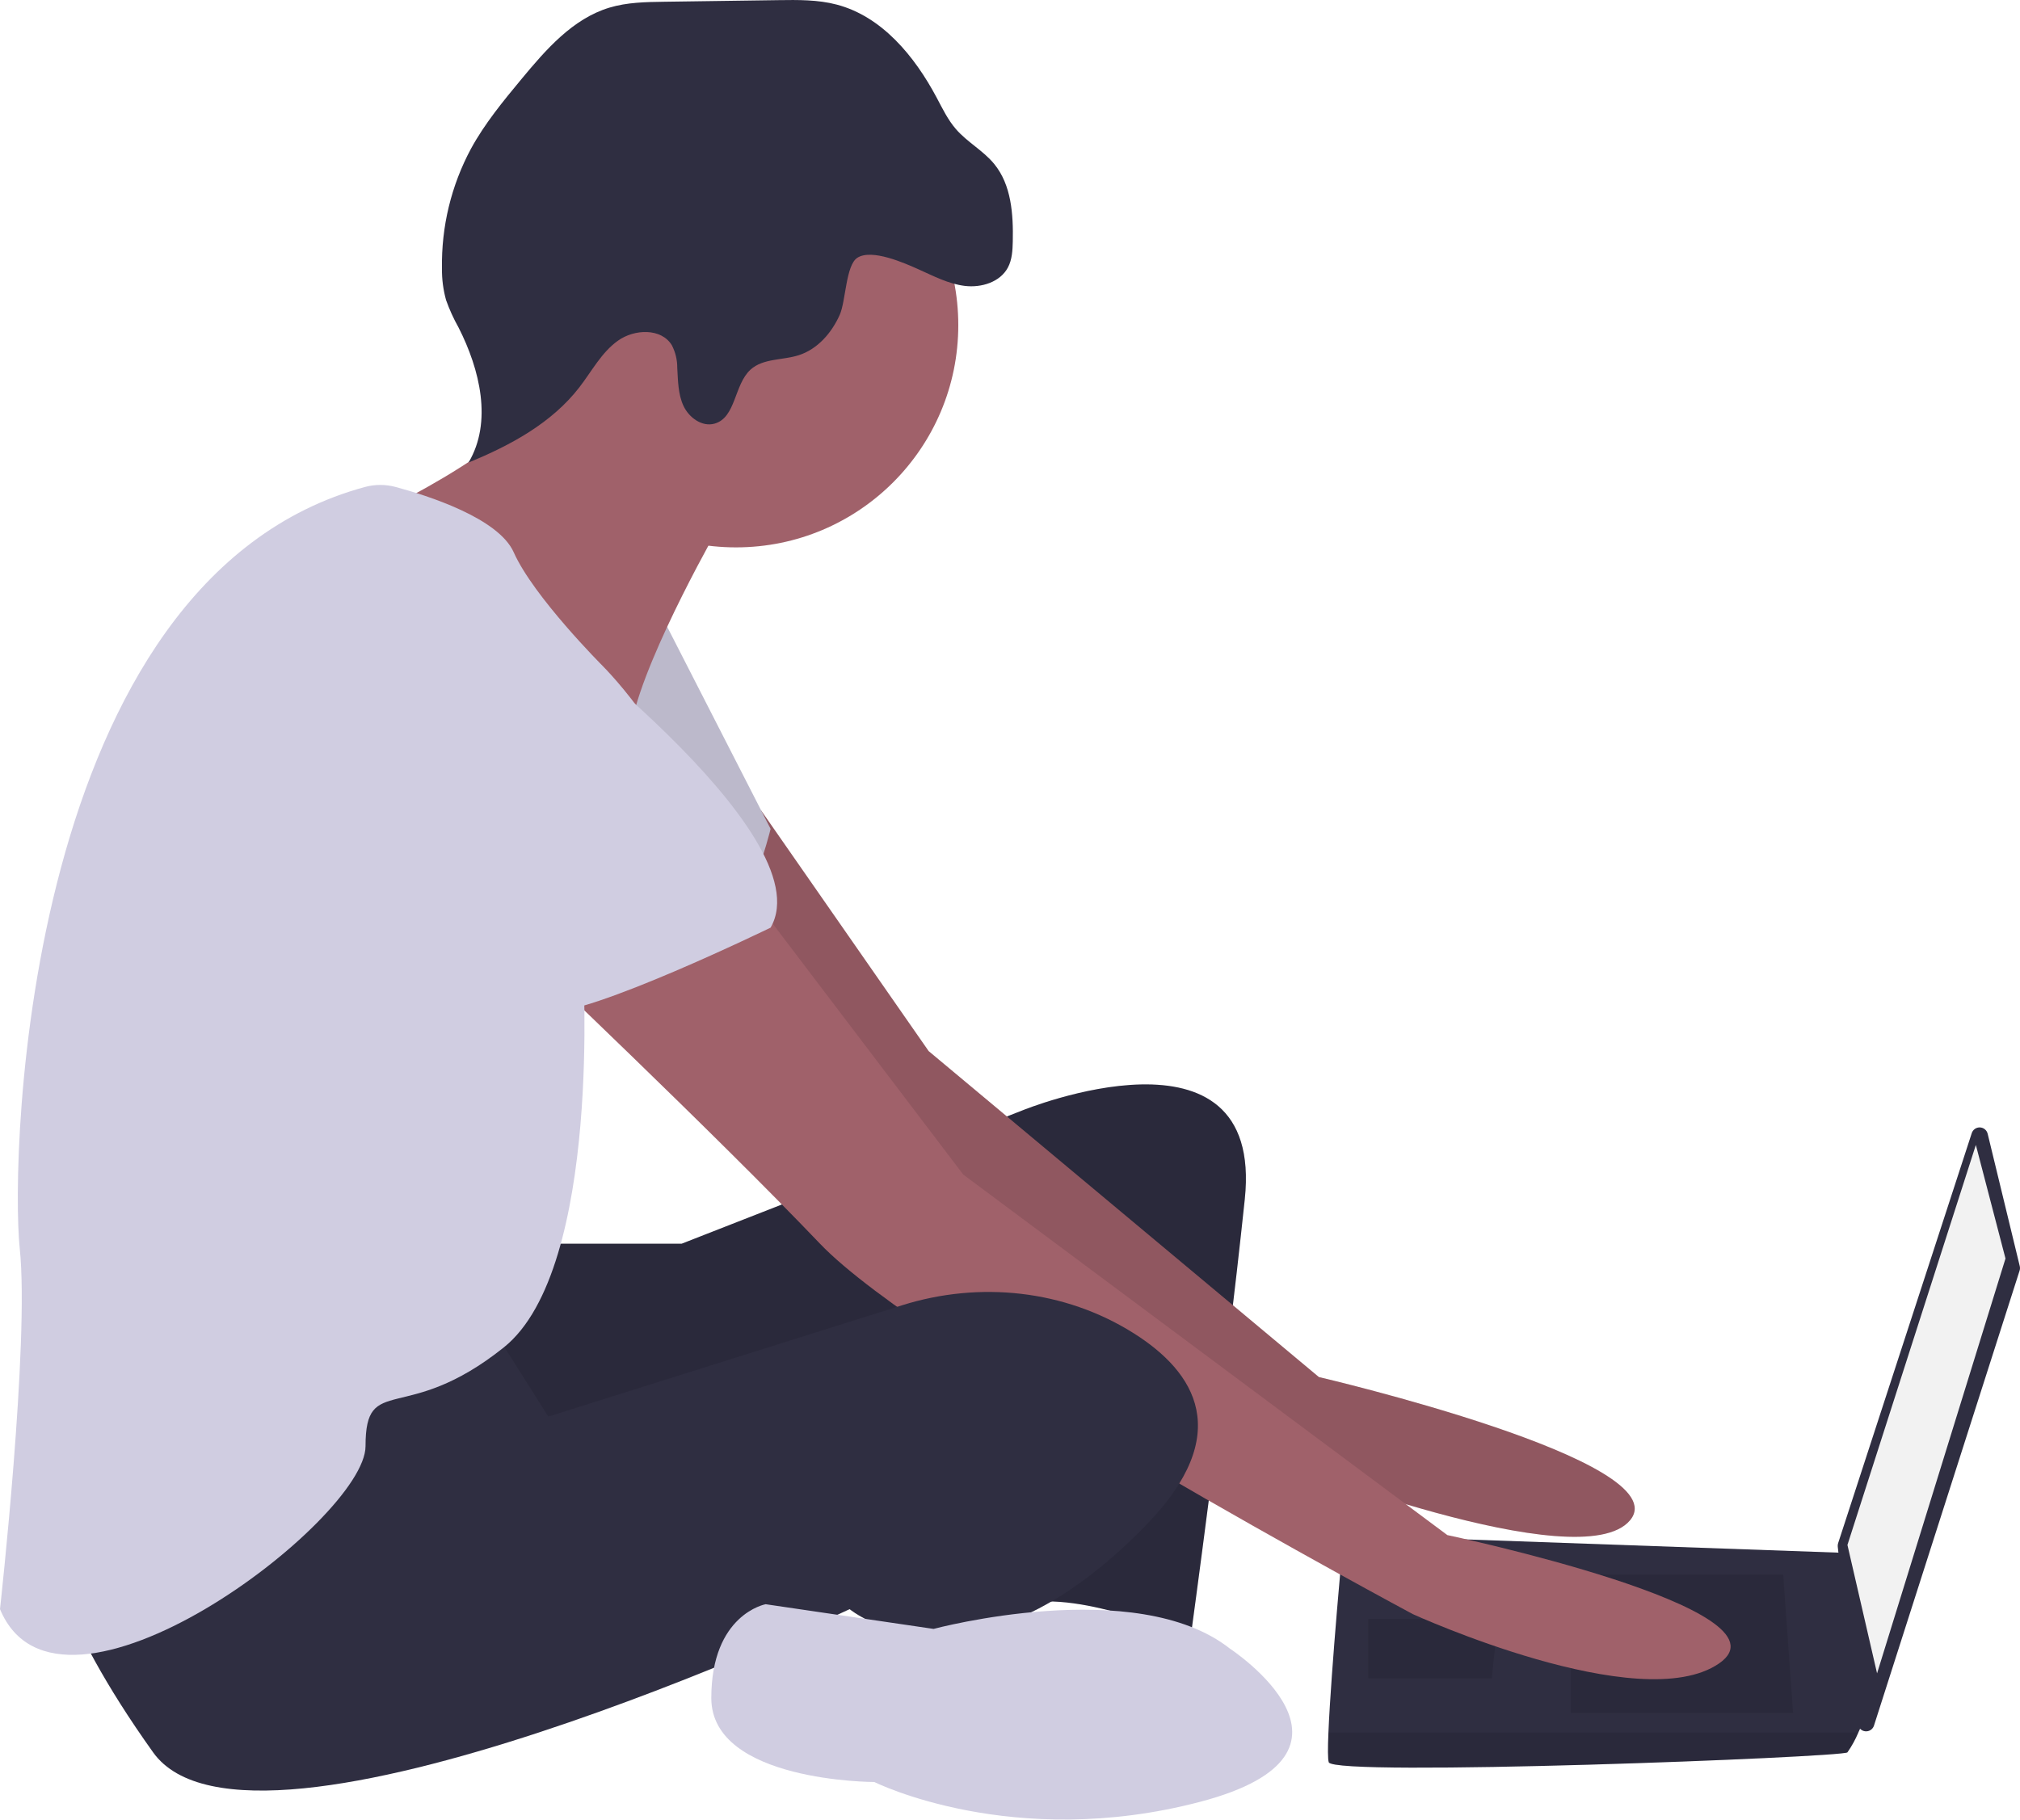
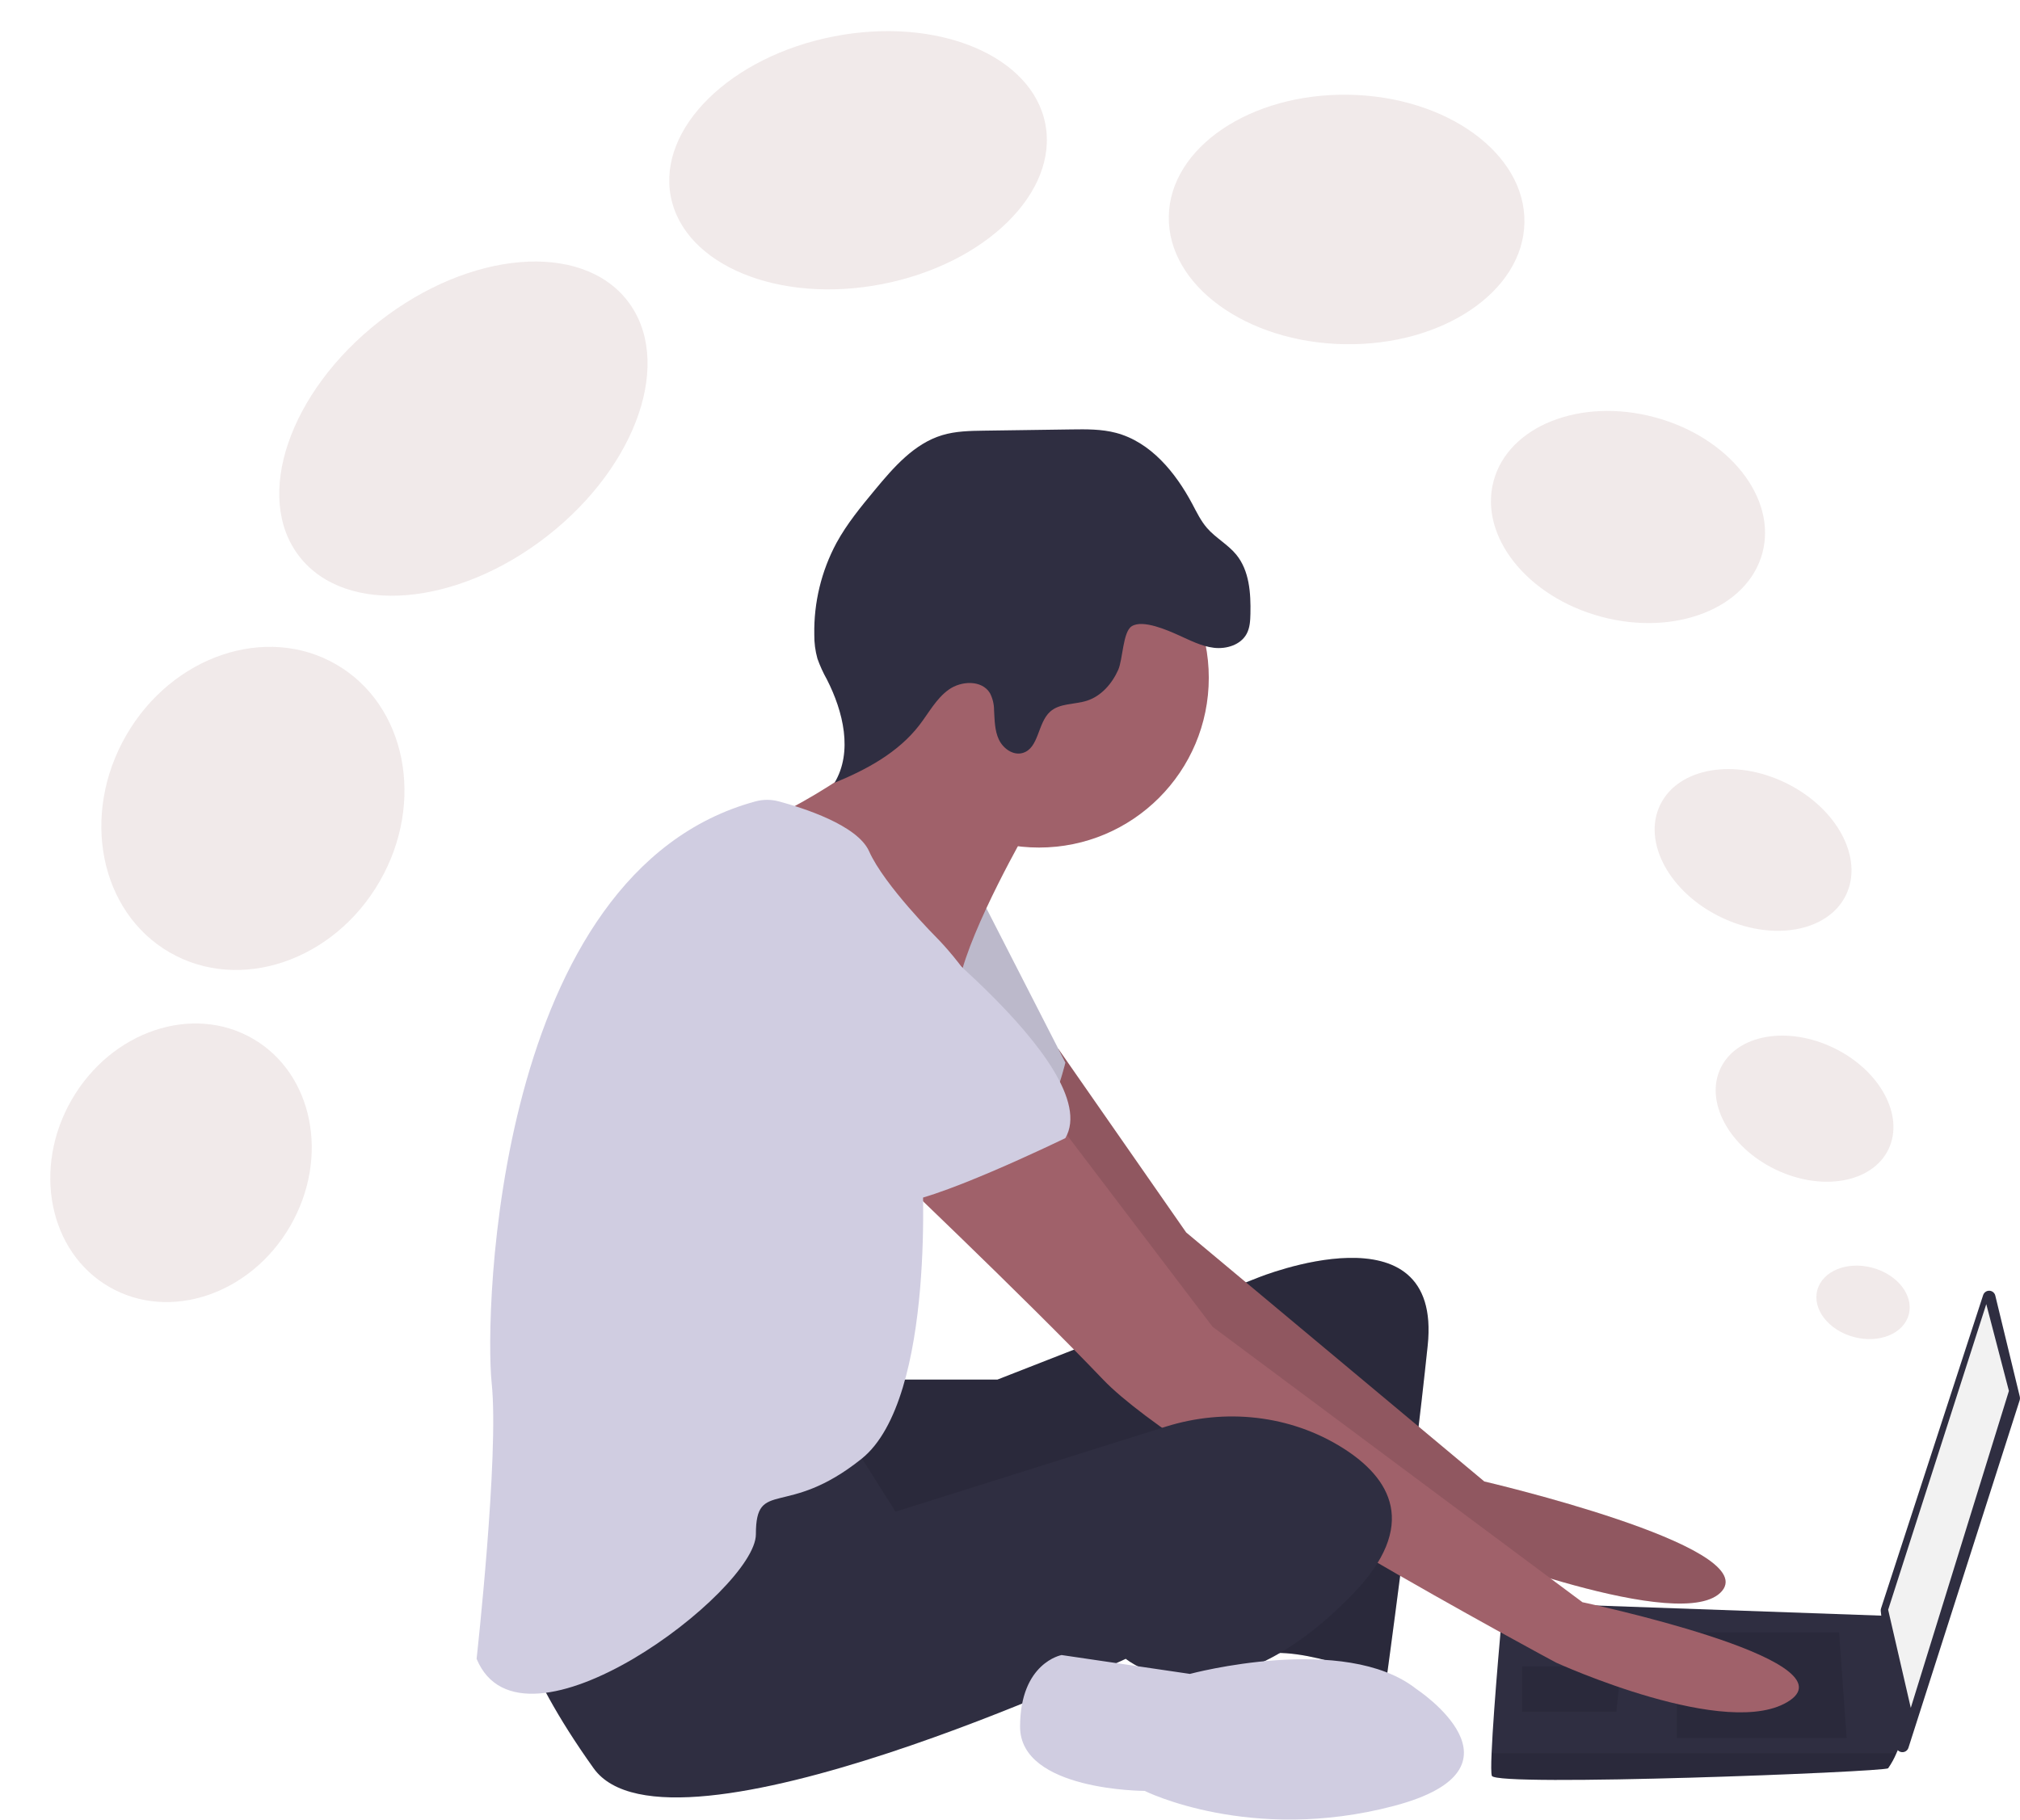
- <svg xmlns="http://www.w3.org/2000/svg" width="538.064" height="484.78" viewBox="0 0 538.064 484.78">
-   <g id="illu" transform="translate(-668 -519.447)">
-     <g id="background-image-4" transform="translate(668 249)">
-       <path id="Path_25" data-name="Path 25" d="M206.7,674.194h36.841l90.788-35.526s64.473-26.315,59.209,23.684-14.473,117.1-14.473,117.1-28.947-13.158-44.736-9.21-5.263-80.262-5.263-80.262S200.123,751.824,188.281,743.93s-14.473-63.157-14.473-63.157Z" transform="translate(-61.968 -72.386)" fill="#2f2e41" />
-       <path id="Path_26" data-name="Path 26" d="M206.7,674.194h36.841l90.788-35.526s64.473-26.315,59.209,23.684-14.473,117.1-14.473,117.1-28.947-13.158-44.736-9.21-5.263-80.262-5.263-80.262S200.123,751.824,188.281,743.93s-14.473-63.157-14.473-63.157Z" transform="translate(-61.968 -72.386)" opacity="0.1" />
-       <path id="Path_27" data-name="Path 27" d="M264.746,558.82l44.586,64.059L413.277,709.72s96.051,22.368,82.893,38.157-93.419-15.789-93.419-15.789-119.735-86.84-123.682-93.419-47.367-68.42-47.367-68.42Z" transform="translate(-61.968 -72.386)" fill="#a0616a" />
-       <path id="Path_28" data-name="Path 28" d="M264.746,558.82l44.586,64.059L413.277,709.72s96.051,22.368,82.893,38.157-93.419-15.789-93.419-15.789-119.735-86.84-123.682-93.419-47.367-68.42-47.367-68.42Z" transform="translate(-61.968 -72.386)" opacity="0.1" />
-       <path id="Path_29" data-name="Path 29" d="M238.281,507.092l28.947,56.578s-6.579,27.631-17.1,30.263-55.262-34.21-55.262-34.21Z" transform="translate(-61.968 -72.386)" fill="#d0cde1" />
-       <path id="Path_30" data-name="Path 30" d="M238.281,507.092l28.947,56.578s-6.579,27.631-17.1,30.263-55.262-34.21-55.262-34.21Z" transform="translate(-61.968 -72.386)" opacity="0.1" />
-       <path id="Path_31" data-name="Path 31" d="M591.419,644.9l8.551,35.272a2.2,2.2,0,0,1-.043,1.19L561.14,802.574a2.2,2.2,0,0,1-4.287-.423l-5.366-47.219a2.2,2.2,0,0,1,.094-.931l35.6-109.264a2.2,2.2,0,0,1,4.235.163Z" transform="translate(-61.968 -72.386)" fill="#2f2e41" />
-       <path id="Path_32" data-name="Path 32" d="M526.306,575.493l7.894,30.263L499.99,716.28,492.1,682.07Z" fill="#f2f2f2" />
-       <path id="Path_33" data-name="Path 33" d="M415.909,812.35c1.316,3.947,136.839-1.316,138.155-2.632a28.565,28.565,0,0,0,2.895-5.263c1.237-2.632,2.368-5.263,2.368-5.263l-5.263-42.6-134.208-4.763s-3.355,36.1-4.039,52.631C415.646,808.626,415.646,811.56,415.909,812.35Z" transform="translate(-61.968 -72.386)" fill="#2f2e41" />
-       <path id="Path_34" data-name="Path 34" d="M474.991,689.965l2.631,36.841H418.413V689.965Z" opacity="0.1" />
-       <path id="Path_35" data-name="Path 35" d="M398.677,701.806l.353-.07-1.669,15.86H364.467v-15.79Z" opacity="0.1" />
-       <path id="Path_36" data-name="Path 36" d="M415.909,812.35c1.316,3.947,136.839-1.316,138.155-2.632a28.565,28.565,0,0,0,2.895-5.263H415.817C415.646,808.626,415.646,811.56,415.909,812.35Z" transform="translate(-61.968 -72.386)" opacity="0.1" />
-       <circle id="Ellipse_16" data-name="Ellipse 16" cx="59.209" cy="59.209" r="59.209" transform="translate(136.84 297.867)" fill="#a0616a" />
-       <path id="Path_37" data-name="Path 37" d="M254.07,482.093s-19.736,34.21-23.684,52.631-59.209-36.841-59.209-36.841L163.94,478.8s51.973-24.342,48.025-44.078S254.07,482.093,254.07,482.093Z" transform="translate(-61.968 -72.386)" fill="#a0616a" />
-       <path id="Path_38" data-name="Path 38" d="M264.6,584.722l53.946,71.051,128.945,96.051s93.419,19.737,72.367,34.21-81.577-13.158-81.577-13.158-130.261-69.735-157.892-98.682-78.946-77.63-78.946-77.63Z" transform="translate(-61.968 -72.386)" fill="#a0616a" />
-       <path id="Path_39" data-name="Path 39" d="M192.229,695.247l15.789,25L302.249,690.6c20.676-6.5,43.348-4.111,61.687,7.442,16.447,10.362,26.973,26.809,3.289,51.15-47.367,48.683-78.946,22.368-78.946,22.368s-159.208,75-185.523,38.157-27.631-55.262-27.631-55.262S176.44,691.3,192.229,695.247Z" transform="translate(-61.968 -72.386)" fill="#2f2e41" />
-       <path id="Path_40" data-name="Path 40" d="M389.593,782.087s42.1,27.631-7.895,40.789-86.84-5.263-86.84-5.263-43.42,0-43.42-22.368,14.473-25,14.473-25l44.736,6.579S364.594,762.351,389.593,782.087Z" transform="translate(-61.968 -72.386)" fill="#d0cde1" />
-       <path id="Path_41" data-name="Path 41" d="M306.589,414.568c4.03,1.8,8.026,3.923,12.408,4.444s9.371-1.008,11.444-4.9c1.12-2.1,1.248-4.578,1.3-6.961.158-7.225-.364-15.036-4.943-20.627-2.914-3.559-7.167-5.8-10.184-9.274-2.161-2.488-3.6-5.5-5.148-8.411-5.866-11.017-14.551-21.606-26.622-24.782-5.04-1.326-10.328-1.262-15.539-1.188l-30.4.429c-4.919.069-9.914.15-14.623,1.574-9.784,2.958-16.908,11.186-23.432,19.054-4.881,5.887-9.775,11.834-13.439,18.547a65.079,65.079,0,0,0-7.714,31.887,29.834,29.834,0,0,0,1.093,8.437,46.822,46.822,0,0,0,3.316,7.284c5.7,11.2,9.085,25.182,2.665,35.983,11.152-4.555,22.186-10.528,29.542-20.068,3.291-4.267,5.872-9.263,10.258-12.395s11.532-3.4,14.346,1.193a12.857,12.857,0,0,1,1.451,6.022c.206,3.45.2,7.033,1.663,10.164s4.947,5.658,8.273,4.721c5.729-1.614,5.18-10.406,9.593-14.4,3.351-3.033,8.521-2.453,12.826-3.83,5.016-1.6,8.779-5.95,10.924-10.759,1.63-3.656,1.606-13.223,4.691-15.2C294.208,409.022,303,412.969,306.589,414.568Z" transform="translate(-61.968 -72.386)" fill="#2f2e41" />
-       <path id="Path_42" data-name="Path 42" d="M159.24,472.562a15.615,15.615,0,0,1,8.128.021c8.446,2.268,27.38,8.27,31.44,17.4,5.263,11.842,23.684,30.263,23.684,30.263s25,25,19.736,42.1-25,36.841-25,36.841,5.263,81.577-21.052,102.63-36.841,6.579-36.841,26.315-81.578,81.577-97.367,43.42c0,0,7.895-71.051,5.263-96.051C64.638,650.871,68.435,497.145,159.24,472.562Z" transform="translate(-61.968 -72.386)" fill="#d0cde1" />
-       <path id="Path_43" data-name="Path 43" d="M201.439,505.777s80.262,59.209,65.788,84.209c0,0-48.683,23.684-59.209,22.368s-51.315-47.367-61.841-51.315S130.388,486.04,201.439,505.777Z" transform="translate(-61.968 -72.386)" fill="#d0cde1" />
+ <svg xmlns="http://www.w3.org/2000/svg" width="704.217" height="634.488" viewBox="0 0 704.217 634.488">
+   <g id="asd" transform="translate(-94.847 -282.74)">
+     <g id="illu" transform="translate(-407 -87)">
+       <g id="background-image-4" transform="translate(668 249)">
+         <path id="Path_25" data-name="Path 25" d="M206.7,674.194h36.841l90.788-35.526s64.473-26.315,59.209,23.684-14.473,117.1-14.473,117.1-28.947-13.158-44.736-9.21-5.263-80.262-5.263-80.262S200.123,751.824,188.281,743.93s-14.473-63.157-14.473-63.157Z" transform="translate(-61.968 -72.386)" fill="#2f2e41" />
+         <path id="Path_26" data-name="Path 26" d="M206.7,674.194h36.841l90.788-35.526s64.473-26.315,59.209,23.684-14.473,117.1-14.473,117.1-28.947-13.158-44.736-9.21-5.263-80.262-5.263-80.262S200.123,751.824,188.281,743.93s-14.473-63.157-14.473-63.157Z" transform="translate(-61.968 -72.386)" opacity="0.1" />
+         <path id="Path_27" data-name="Path 27" d="M264.746,558.82l44.586,64.059L413.277,709.72s96.051,22.368,82.893,38.157-93.419-15.789-93.419-15.789-119.735-86.84-123.682-93.419-47.367-68.42-47.367-68.42Z" transform="translate(-61.968 -72.386)" fill="#a0616a" />
+         <path id="Path_28" data-name="Path 28" d="M264.746,558.82l44.586,64.059L413.277,709.72s96.051,22.368,82.893,38.157-93.419-15.789-93.419-15.789-119.735-86.84-123.682-93.419-47.367-68.42-47.367-68.42Z" transform="translate(-61.968 -72.386)" opacity="0.1" />
+         <path id="Path_29" data-name="Path 29" d="M238.281,507.092l28.947,56.578s-6.579,27.631-17.1,30.263-55.262-34.21-55.262-34.21Z" transform="translate(-61.968 -72.386)" fill="#d0cde1" />
+         <path id="Path_30" data-name="Path 30" d="M238.281,507.092l28.947,56.578s-6.579,27.631-17.1,30.263-55.262-34.21-55.262-34.21Z" transform="translate(-61.968 -72.386)" opacity="0.1" />
+         <path id="Path_31" data-name="Path 31" d="M591.419,644.9l8.551,35.272a2.2,2.2,0,0,1-.043,1.19L561.14,802.574a2.2,2.2,0,0,1-4.287-.423l-5.366-47.219a2.2,2.2,0,0,1,.094-.931l35.6-109.264a2.2,2.2,0,0,1,4.235.163Z" transform="translate(-61.968 -72.386)" fill="#2f2e41" />
+         <path id="Path_32" data-name="Path 32" d="M526.306,575.493l7.894,30.263L499.99,716.28,492.1,682.07Z" fill="#f2f2f2" />
+         <path id="Path_33" data-name="Path 33" d="M415.909,812.35c1.316,3.947,136.839-1.316,138.155-2.632a28.565,28.565,0,0,0,2.895-5.263c1.237-2.632,2.368-5.263,2.368-5.263l-5.263-42.6-134.208-4.763s-3.355,36.1-4.039,52.631C415.646,808.626,415.646,811.56,415.909,812.35Z" transform="translate(-61.968 -72.386)" fill="#2f2e41" />
+         <path id="Path_34" data-name="Path 34" d="M474.991,689.965l2.631,36.841H418.413V689.965Z" opacity="0.1" />
+         <path id="Path_35" data-name="Path 35" d="M398.677,701.806l.353-.07-1.669,15.86H364.467v-15.79Z" opacity="0.1" />
+         <path id="Path_36" data-name="Path 36" d="M415.909,812.35c1.316,3.947,136.839-1.316,138.155-2.632a28.565,28.565,0,0,0,2.895-5.263H415.817C415.646,808.626,415.646,811.56,415.909,812.35Z" transform="translate(-61.968 -72.386)" opacity="0.1" />
+         <circle id="Ellipse_16" data-name="Ellipse 16" cx="59.209" cy="59.209" r="59.209" transform="translate(136.84 297.867)" fill="#a0616a" />
+         <path id="Path_37" data-name="Path 37" d="M254.07,482.093s-19.736,34.21-23.684,52.631-59.209-36.841-59.209-36.841L163.94,478.8s51.973-24.342,48.025-44.078S254.07,482.093,254.07,482.093Z" transform="translate(-61.968 -72.386)" fill="#a0616a" />
+         <path id="Path_38" data-name="Path 38" d="M264.6,584.722l53.946,71.051,128.945,96.051s93.419,19.737,72.367,34.21-81.577-13.158-81.577-13.158-130.261-69.735-157.892-98.682-78.946-77.63-78.946-77.63Z" transform="translate(-61.968 -72.386)" fill="#a0616a" />
+         <path id="Path_39" data-name="Path 39" d="M192.229,695.247l15.789,25L302.249,690.6c20.676-6.5,43.348-4.111,61.687,7.442,16.447,10.362,26.973,26.809,3.289,51.15-47.367,48.683-78.946,22.368-78.946,22.368s-159.208,75-185.523,38.157-27.631-55.262-27.631-55.262S176.44,691.3,192.229,695.247Z" transform="translate(-61.968 -72.386)" fill="#2f2e41" />
+         <path id="Path_40" data-name="Path 40" d="M389.593,782.087s42.1,27.631-7.895,40.789-86.84-5.263-86.84-5.263-43.42,0-43.42-22.368,14.473-25,14.473-25l44.736,6.579S364.594,762.351,389.593,782.087Z" transform="translate(-61.968 -72.386)" fill="#d0cde1" />
+         <path id="Path_41" data-name="Path 41" d="M306.589,414.568c4.03,1.8,8.026,3.923,12.408,4.444s9.371-1.008,11.444-4.9c1.12-2.1,1.248-4.578,1.3-6.961.158-7.225-.364-15.036-4.943-20.627-2.914-3.559-7.167-5.8-10.184-9.274-2.161-2.488-3.6-5.5-5.148-8.411-5.866-11.017-14.551-21.606-26.622-24.782-5.04-1.326-10.328-1.262-15.539-1.188l-30.4.429c-4.919.069-9.914.15-14.623,1.574-9.784,2.958-16.908,11.186-23.432,19.054-4.881,5.887-9.775,11.834-13.439,18.547a65.079,65.079,0,0,0-7.714,31.887,29.834,29.834,0,0,0,1.093,8.437,46.822,46.822,0,0,0,3.316,7.284c5.7,11.2,9.085,25.182,2.665,35.983,11.152-4.555,22.186-10.528,29.542-20.068,3.291-4.267,5.872-9.263,10.258-12.395s11.532-3.4,14.346,1.193a12.857,12.857,0,0,1,1.451,6.022c.206,3.45.2,7.033,1.663,10.164s4.947,5.658,8.273,4.721c5.729-1.614,5.18-10.406,9.593-14.4,3.351-3.033,8.521-2.453,12.826-3.83,5.016-1.6,8.779-5.95,10.924-10.759,1.63-3.656,1.606-13.223,4.691-15.2C294.208,409.022,303,412.969,306.589,414.568Z" transform="translate(-61.968 -72.386)" fill="#2f2e41" />
+         <path id="Path_42" data-name="Path 42" d="M159.24,472.562a15.615,15.615,0,0,1,8.128.021c8.446,2.268,27.38,8.27,31.44,17.4,5.263,11.842,23.684,30.263,23.684,30.263s25,25,19.736,42.1-25,36.841-25,36.841,5.263,81.577-21.052,102.63-36.841,6.579-36.841,26.315-81.578,81.577-97.367,43.42c0,0,7.895-71.051,5.263-96.051C64.638,650.871,68.435,497.145,159.24,472.562Z" transform="translate(-61.968 -72.386)" fill="#d0cde1" />
+         <path id="Path_43" data-name="Path 43" d="M201.439,505.777s80.262,59.209,65.788,84.209c0,0-48.683,23.684-59.209,22.368s-51.315-47.367-61.841-51.315S130.388,486.04,201.439,505.777Z" transform="translate(-61.968 -72.386)" fill="#d0cde1" />
+       </g>
    </g>
+     <ellipse id="Ellipse_17" data-name="Ellipse 17" cx="16.5" cy="12.5" rx="16.5" ry="12.5" transform="matrix(0.966, 0.259, -0.259, 0.966, 731.645, 720.527)" fill="#f1eaea" />
+     <ellipse id="Ellipse_18" data-name="Ellipse 18" cx="32.5" cy="23.5" rx="32.5" ry="23.5" transform="matrix(0.899, 0.438, -0.438, 0.899, 705.034, 633.977)" fill="#f1eaea" />
+     <ellipse id="Ellipse_19" data-name="Ellipse 19" cx="36" cy="26" rx="36" ry="26" transform="matrix(0.899, 0.438, -0.438, 0.899, 685.034, 539.977)" fill="#f1eaea" />
+     <ellipse id="Ellipse_20" data-name="Ellipse 20" cx="48.5" cy="36" rx="48.5" ry="36" transform="matrix(0.966, 0.259, -0.259, 0.966, 624.875, 415.683)" fill="#f1eaea" />
+     <ellipse id="Ellipse_21" data-name="Ellipse 21" cx="62" cy="43.5" rx="62" ry="43.5" transform="translate(503.074 314.695) rotate(1)" fill="#f1eaea" />
+     <ellipse id="Ellipse_22" data-name="Ellipse 22" cx="66.5" cy="44" rx="66.5" ry="44" transform="translate(320.311 308.117) rotate(-11)" fill="#f1eaea" />
+     <ellipse id="Ellipse_23" data-name="Ellipse 23" cx="72.5" cy="47.5" rx="72.5" ry="47.5" transform="matrix(0.788, -0.616, 0.616, 0.788, 170.01, 439.434)" fill="#f1eaea" />
+     <ellipse id="Ellipse_24" data-name="Ellipse 24" cx="51" cy="58" rx="51" ry="58" transform="matrix(-0.866, -0.5, 0.5, -0.866, 198.182, 640.364)" fill="#f1eaea" />
+     <ellipse id="Ellipse_25" data-name="Ellipse 25" cx="44" cy="50" rx="44" ry="50" transform="matrix(-0.866, -0.5, 0.5, -0.866, 171.057, 753.507)" fill="#f1eaea" />
  </g>
</svg>
